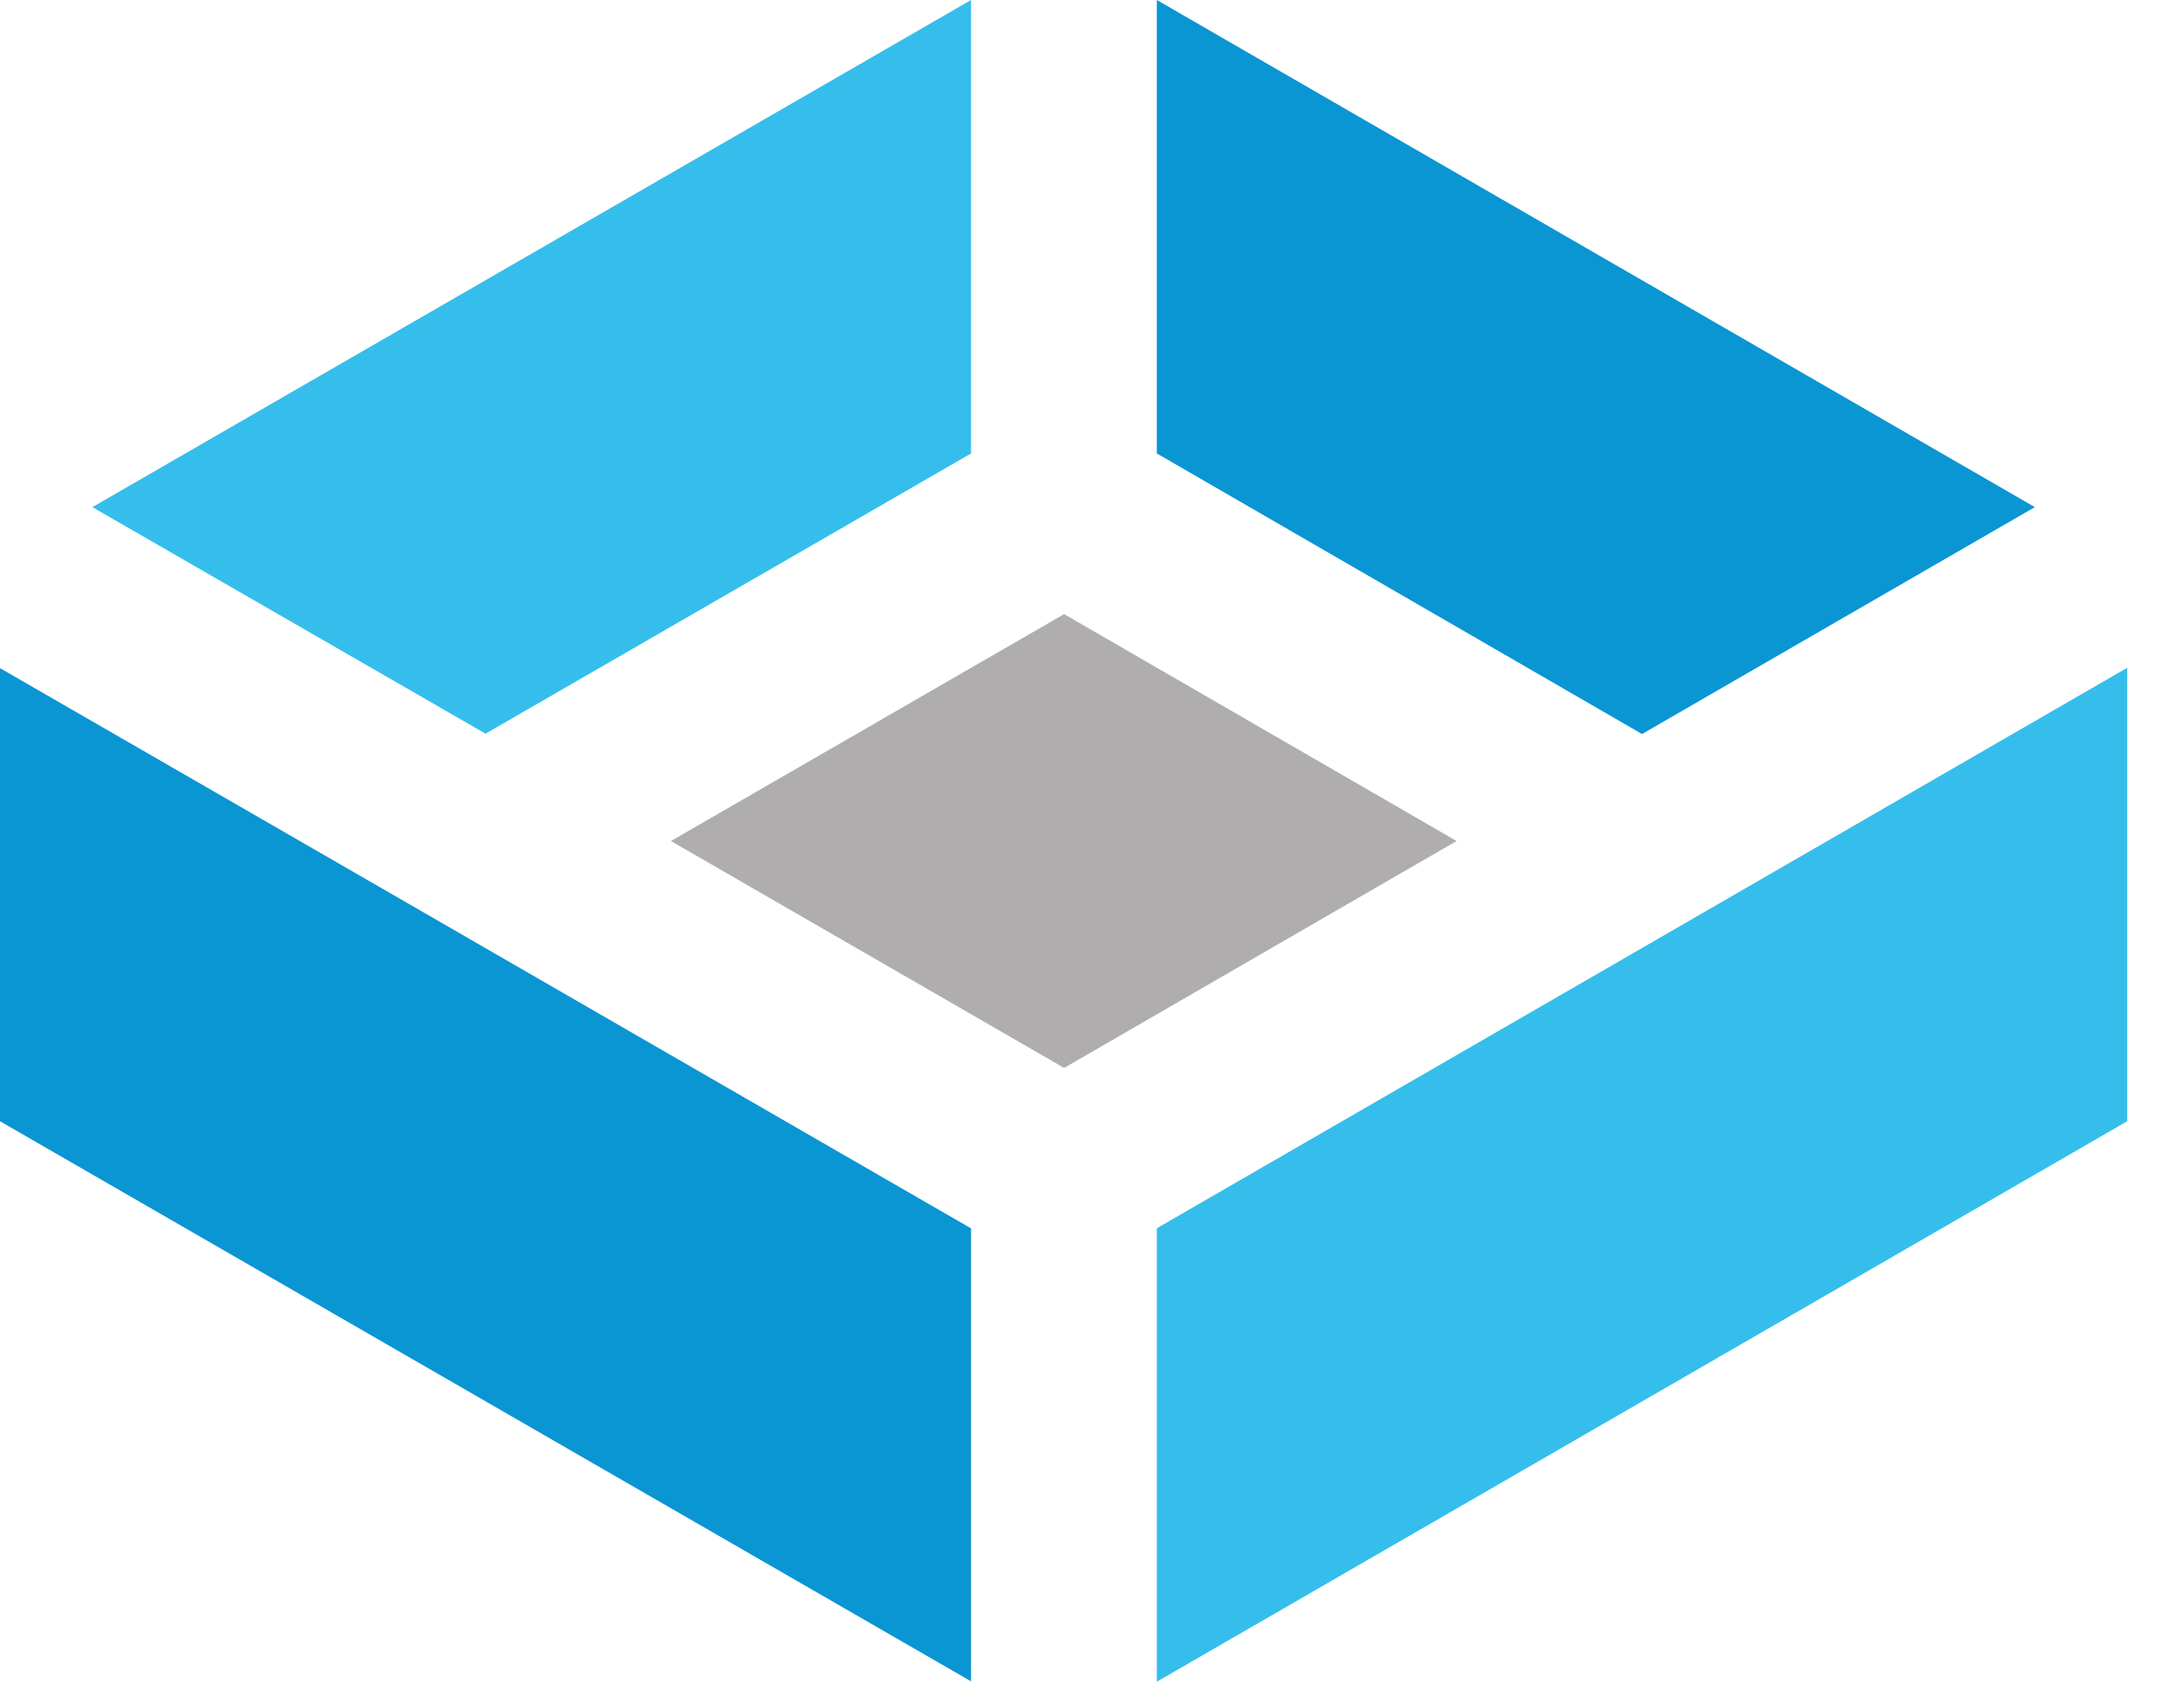
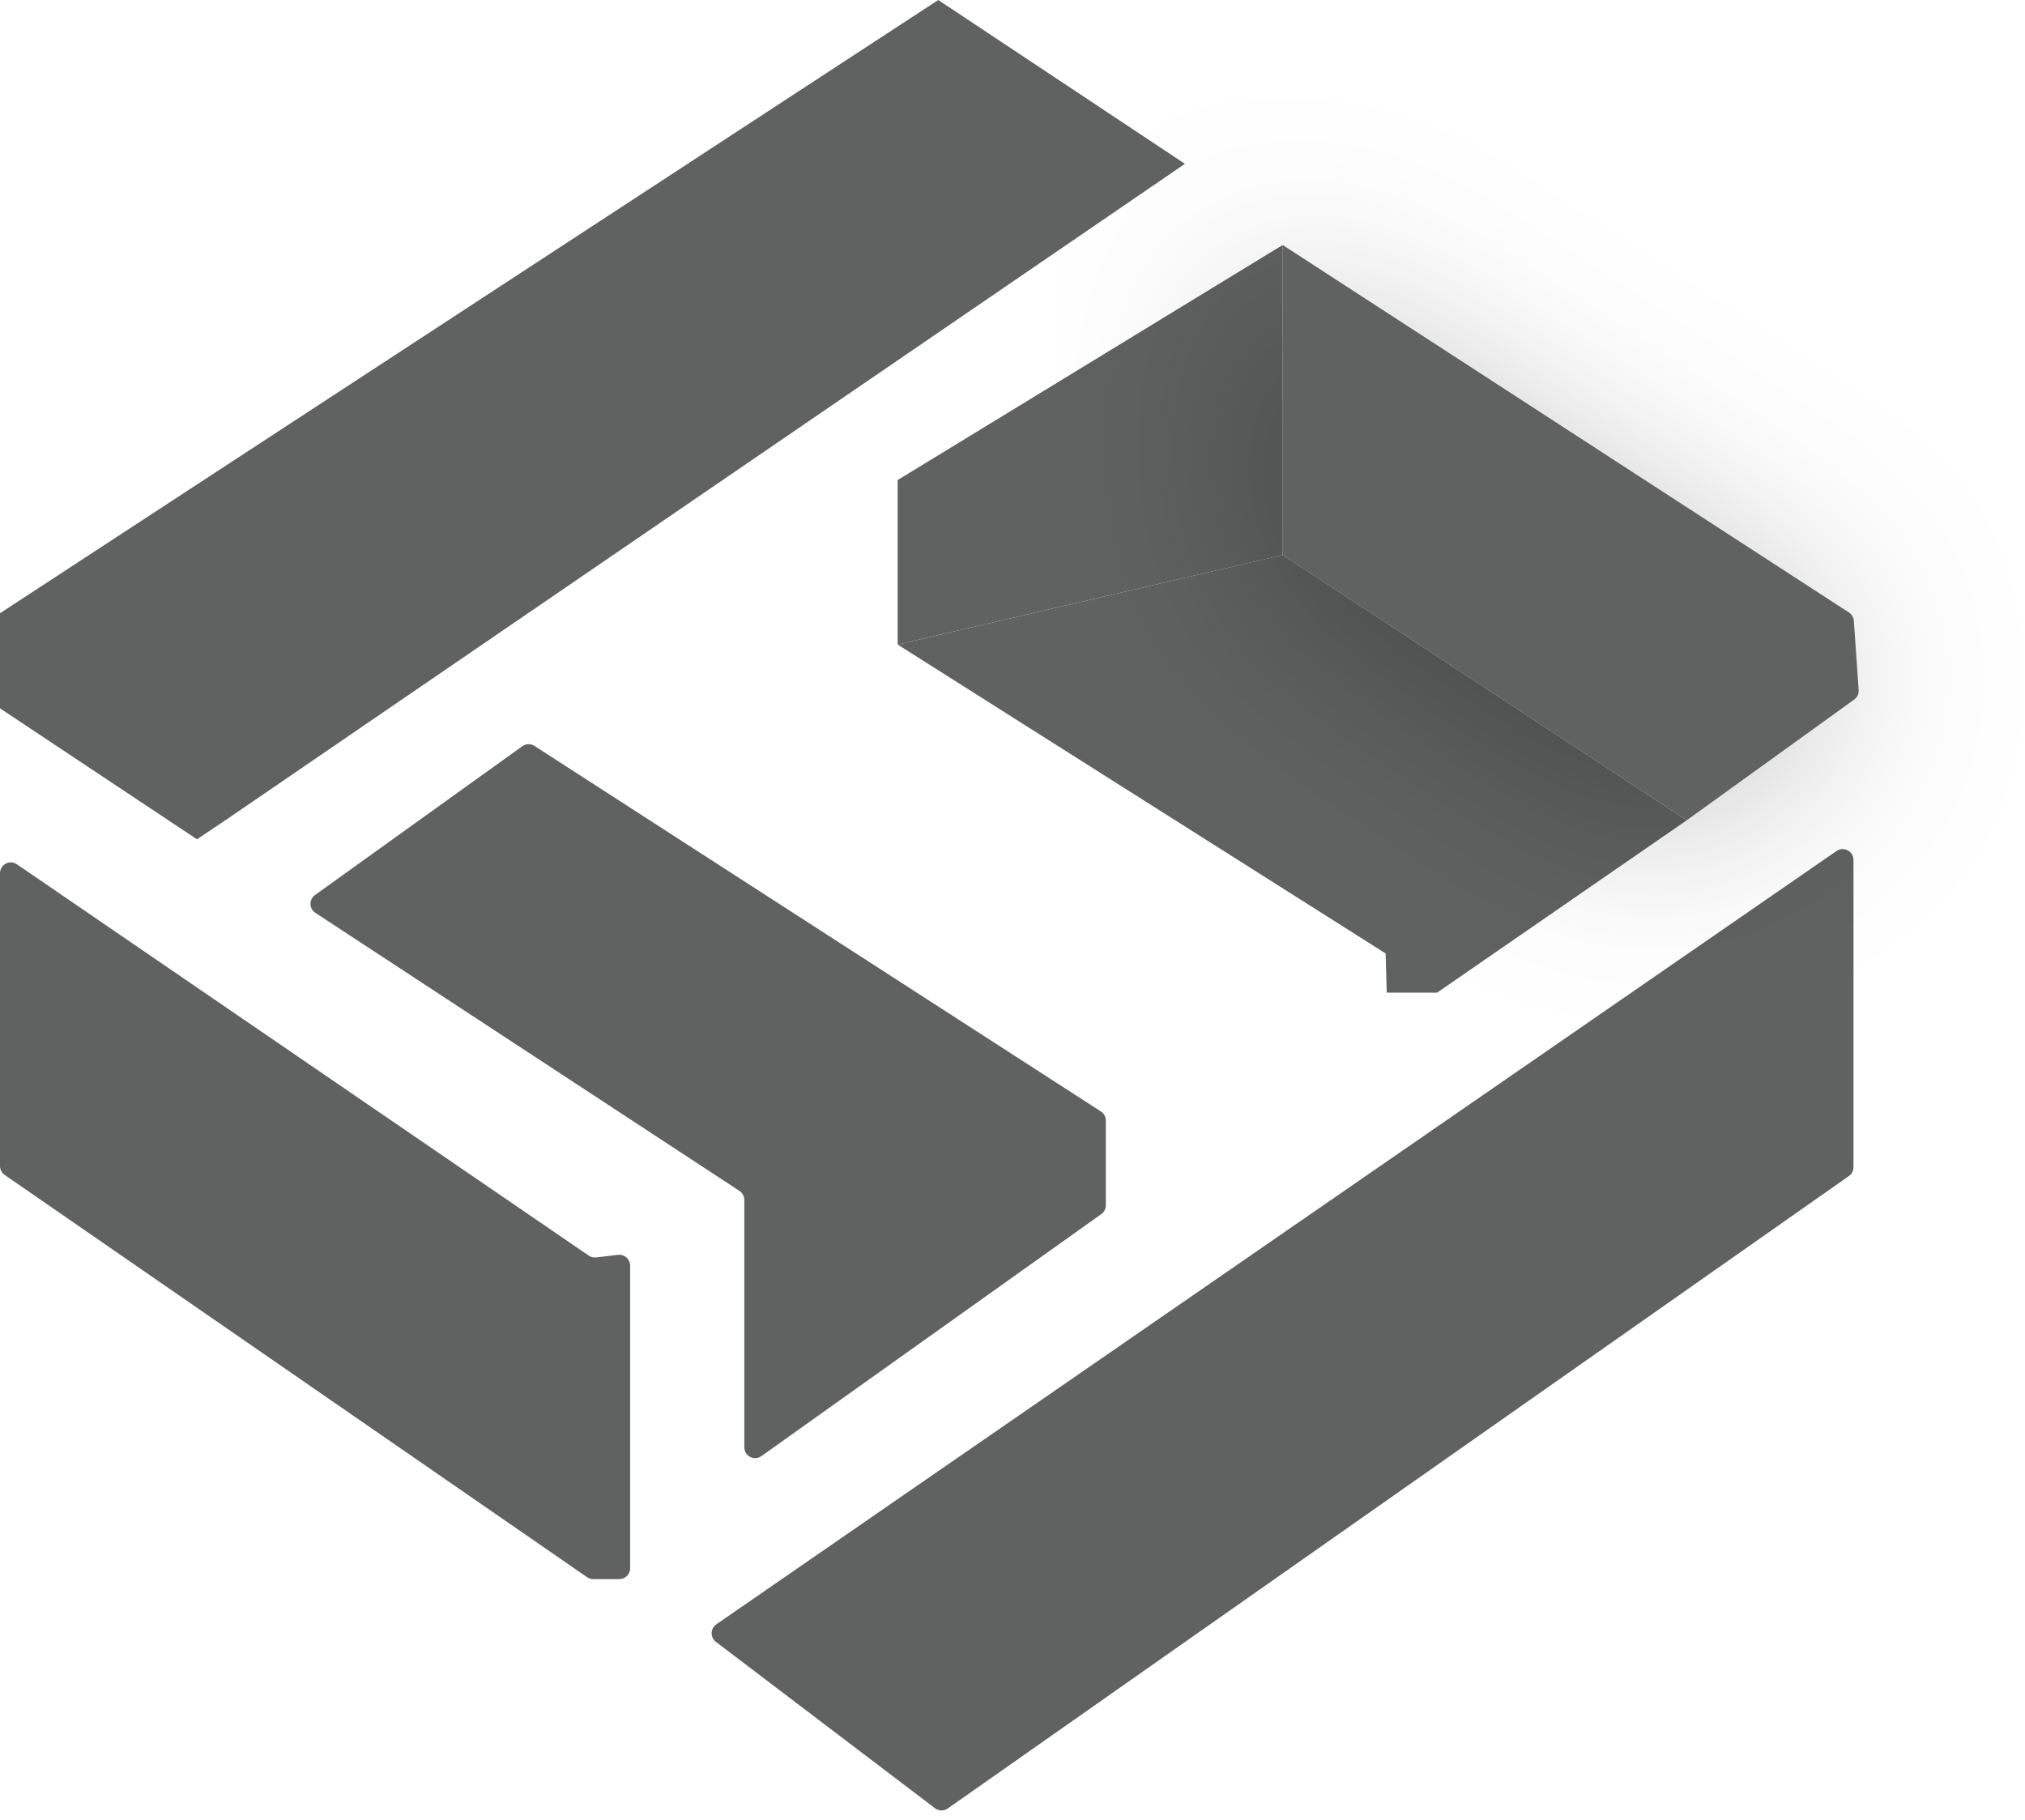
- <svg xmlns="http://www.w3.org/2000/svg" viewBox="0 0 62 49">
-   <path fill="#35BEEB" d="M61.03 19.16v13.01L33.19 48.25V35.24l27.84-16.08Z" />
-   <path fill="#0A95D3" d="M27.86 35.24v13L0 32.17v-13l12.59 7.26s.03.02.05.03l15.23 8.79-.01-.01Z" />
-   <path fill="#AFADAE" d="m41.79 24.13-11.26 6.51-11.28-6.51 11.28-6.51 11.26 6.51Z" />
-   <path fill="#0A95D3" d="m58.38 14.55-11.27 6.51-13.92-8.05V0l25.19 14.55Z" />
-   <path fill="#35BEEB" d="M27.86 0v13.01l-13.93 8.04-11.28-6.5L27.86 0Z" />
+ <svg xmlns="http://www.w3.org/2000/svg" width="207" height="186" viewBox="0 0 207 186" fill="none">
+   <path d="M23.152 83.775L121.127 16.747L95.911 0L0 62.687V72.412L20.137 85.799L23.152 83.775Z" fill="#606161" />
+   <path d="M172.42 83.855L146.905 101.475H141.756L141.643 97.469L91.76 65.891L131.117 56.736L172.42 83.855Z" fill="#606161" />
+   <path d="M131.117 25.046V56.737L91.76 65.891V49.073L131.117 25.046Z" fill="#606161" />
+   <path d="M32.2 91.495L53.391 76.284C53.76 76.019 54.254 76.006 54.636 76.253L112.534 113.617C112.849 113.821 113.04 114.171 113.04 114.546V123.213C113.04 123.571 112.867 123.907 112.575 124.114L77.832 148.854C77.099 149.375 76.084 148.852 76.084 147.953V122.665C76.084 122.292 75.896 121.944 75.585 121.74L32.239 93.318C31.589 92.892 31.569 91.948 32.2 91.495L32.2 91.495Z" fill="#606161" />
+   <path d="M0 89.268V119.199C0 119.562 0.179 119.902 0.477 120.109L60.012 161.229C60.197 161.357 60.416 161.425 60.641 161.425H63.309C63.919 161.425 64.415 160.93 64.415 160.319V129.375C64.415 128.713 63.837 128.199 63.18 128.276L60.936 128.54C60.671 128.571 60.403 128.505 60.182 128.355L1.73 88.355C0.997 87.853 0 88.379 0 89.268V89.268Z" fill="#606161" />
+   <path d="M189.468 87.906V119.319C189.468 119.679 189.292 120.017 188.997 120.224L96.882 184.874C96.489 185.15 95.961 185.14 95.578 184.849L73.181 167.84C72.582 167.385 72.603 166.477 73.222 166.05L187.733 86.996C188.467 86.489 189.467 87.014 189.467 87.906H189.468Z" fill="#606161" />
+   <g filter="url(#filter0_d_128_149)">
+     <path d="M131.117 25.045V56.737L172.42 83.853L189.541 71.513C189.851 71.29 190.024 70.921 189.997 70.54L189.506 63.466C189.482 63.12 189.296 62.804 189.005 62.615L131.117 25.045L131.117 25.045Z" fill="#606161" />
+   </g>
+   <defs>
+     <filter id="filter0_d_128_149" x="108.117" y="7.045" width="98.883" height="98.809" filterUnits="userSpaceOnUse" color-interpolation-filters="sRGB">
+       <feFlood flood-opacity="0" result="BackgroundImageFix" />
+       <feColorMatrix in="SourceAlpha" type="matrix" values="0 0 0 0 0 0 0 0 0 0 0 0 0 0 0 0 0 0 127 0" result="hardAlpha" />
+       <feOffset dx="-3" dy="2" />
+       <feGaussianBlur stdDeviation="10" />
+       <feColorMatrix type="matrix" values="0 0 0 0 0 0 0 0 0 0 0 0 0 0 0 0 0 0 0.25 0" />
+       <feBlend mode="normal" in2="BackgroundImageFix" result="effect1_dropShadow_128_149" />
+       <feBlend mode="normal" in="SourceGraphic" in2="effect1_dropShadow_128_149" result="shape" />
+     </filter>
+   </defs>
</svg>
